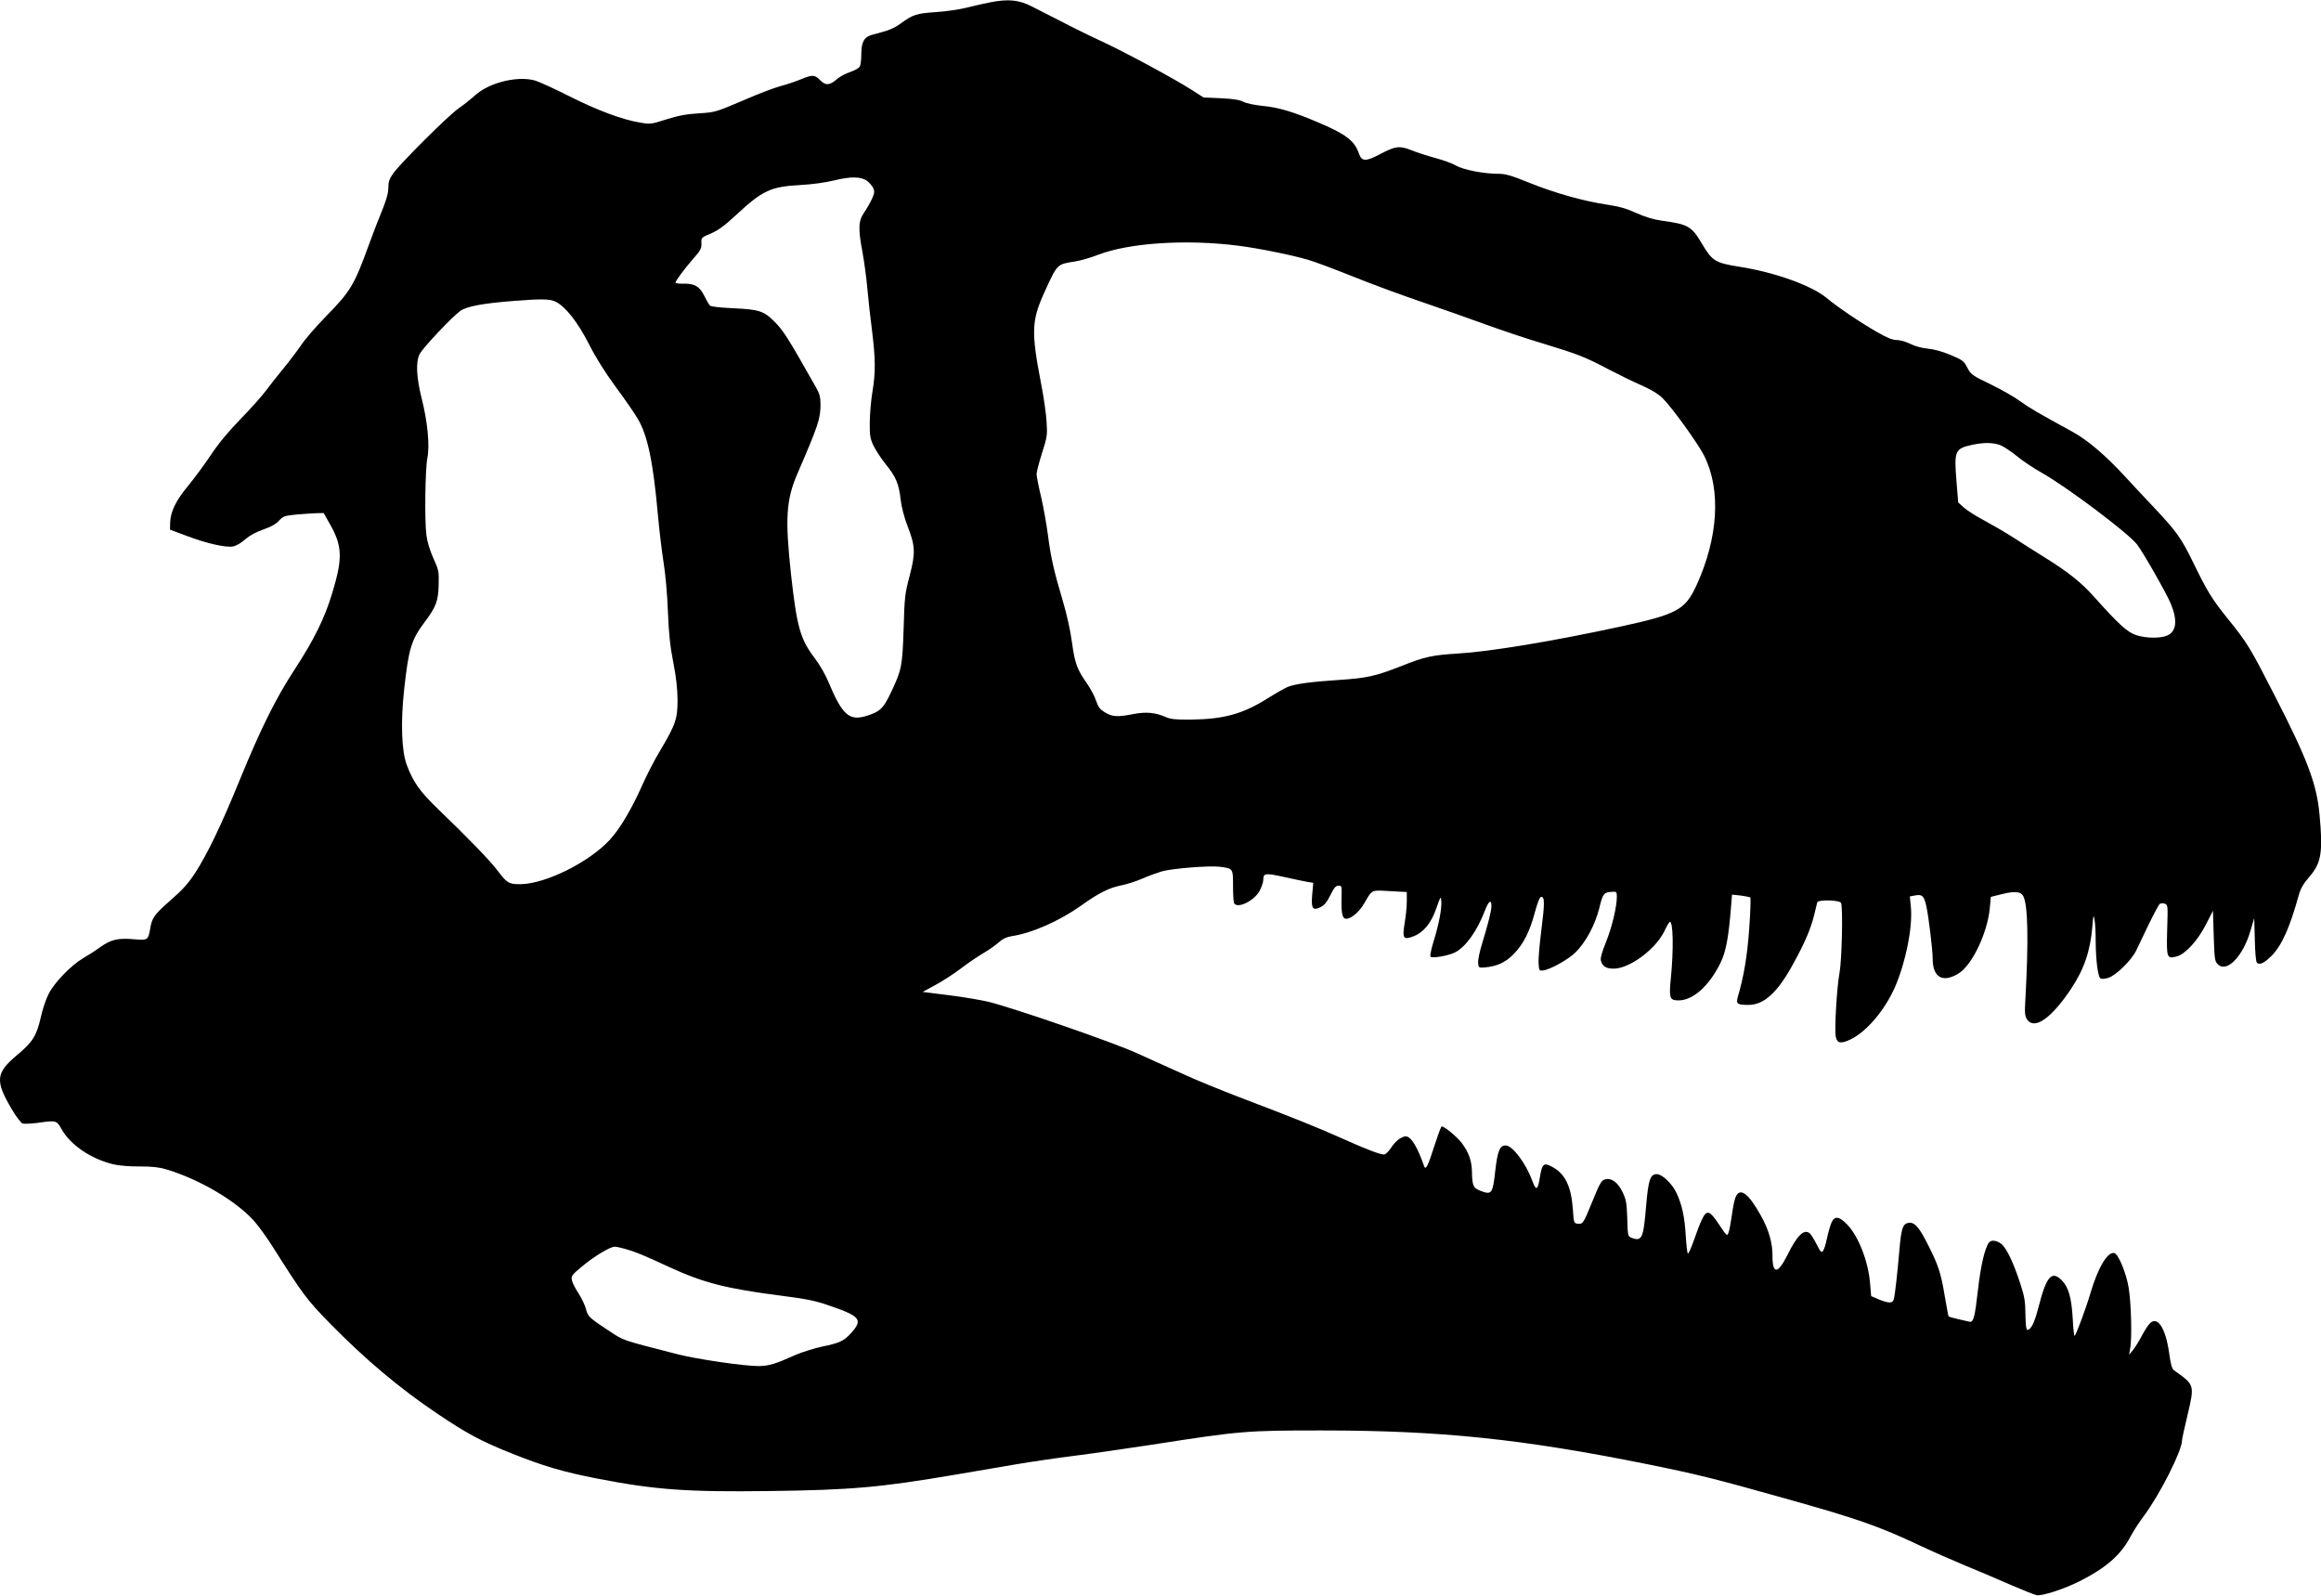
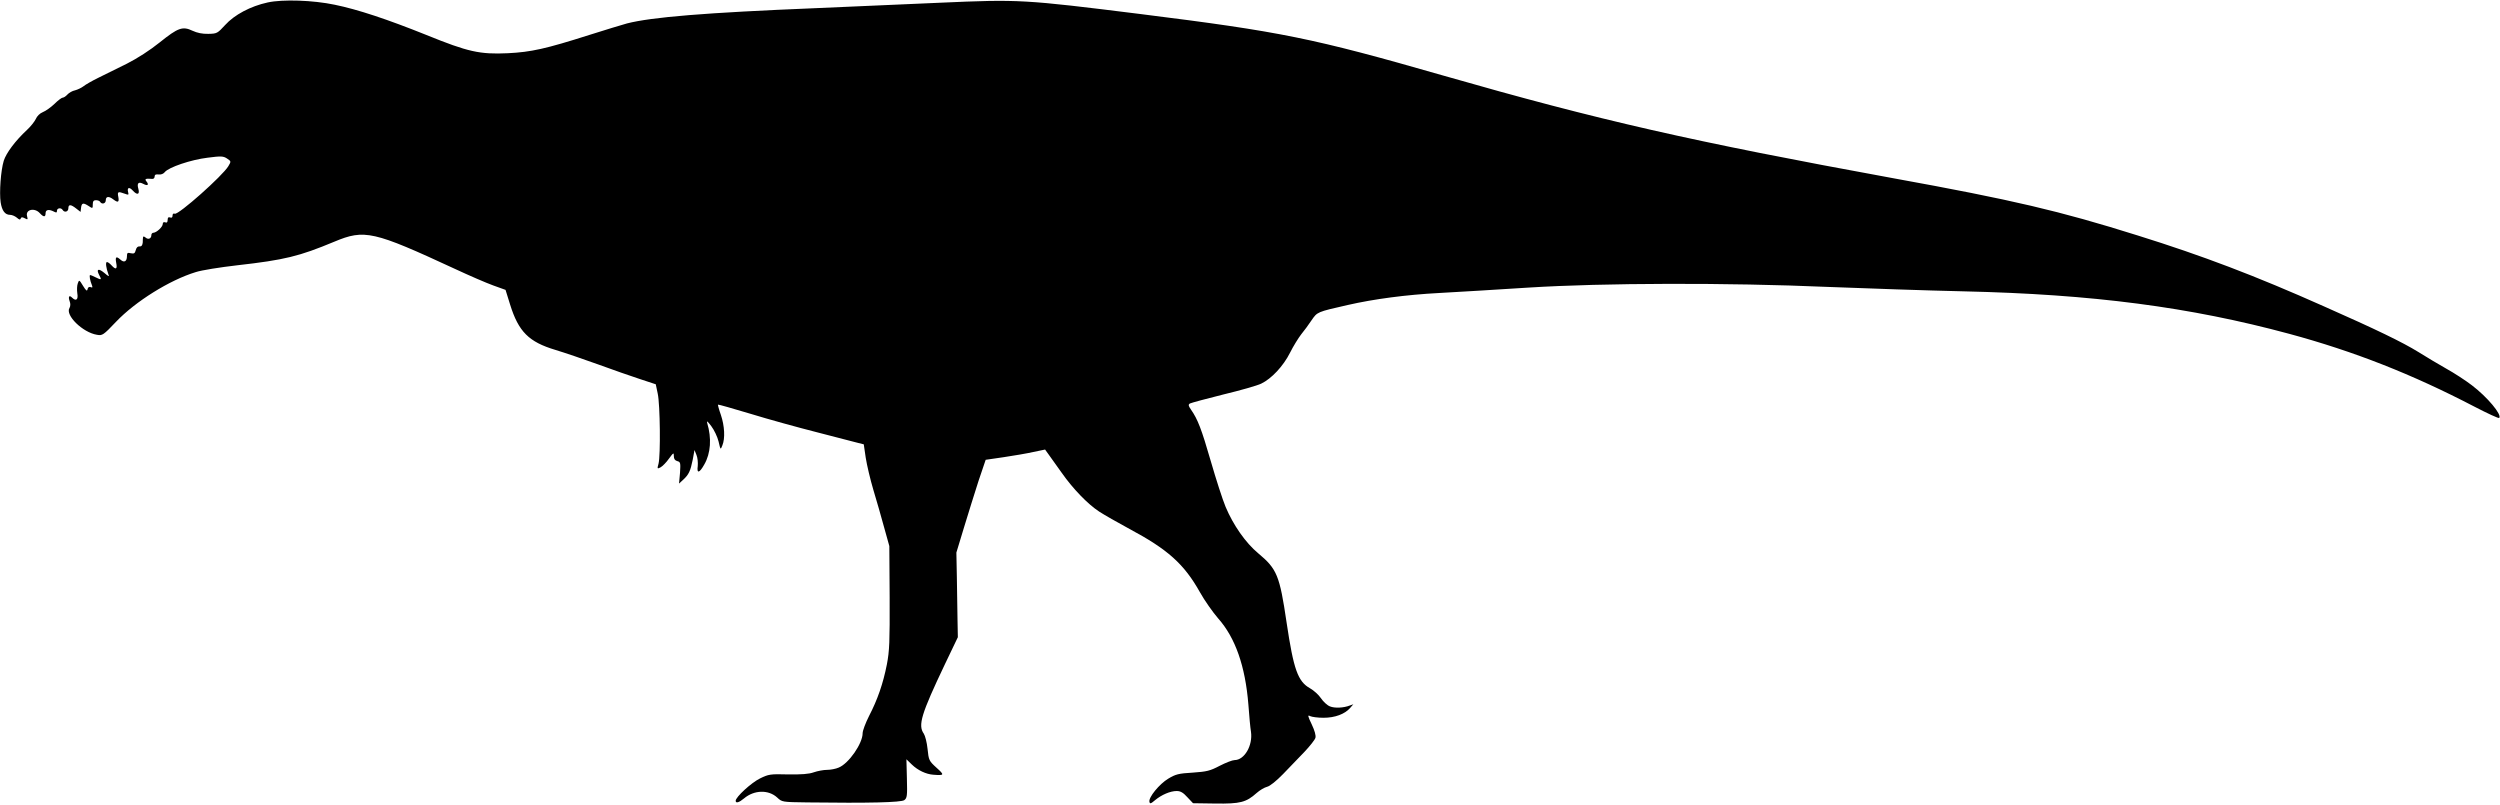
- <svg xmlns="http://www.w3.org/2000/svg" version="1.0" width="1536pt" height="1056pt" viewBox="0 0 1536 1056" preserveAspectRatio="xMidYMid meet">
-   <g transform="translate(0,1056) scale(0.1,-0.1)" fill="#000000" stroke="none">
-     <path d="M6555 10545 c-38 -7 -108 -23 -155 -35 -47 -12 -139 -26 -206 -30 -130 -9 -152 -16 -237 -78 -45 -32 -74 -43 -184 -72 -54 -14 -73 -47 -73 -130 0 -34 -4 -70 -10 -80 -5 -10 -33 -26 -62 -36 -29 -9 -68 -30 -86 -45 -51 -45 -78 -47 -114 -10 -37 38 -51 38 -131 5 -34 -14 -94 -34 -132 -44 -39 -10 -152 -53 -250 -96 -179 -76 -181 -77 -290 -84 -83 -5 -136 -15 -215 -40 -101 -32 -107 -33 -175 -21 -116 19 -280 80 -465 173 -96 49 -200 96 -229 105 -115 33 -303 -13 -396 -97 -29 -26 -79 -66 -111 -88 -66 -45 -385 -363 -433 -431 -24 -34 -31 -55 -31 -90 0 -43 -12 -83 -62 -206 -12 -27 -40 -104 -65 -170 -100 -275 -122 -311 -287 -480 -65 -66 -140 -153 -166 -193 -27 -39 -80 -109 -118 -155 -37 -45 -88 -109 -112 -142 -24 -33 -98 -116 -165 -185 -83 -85 -147 -162 -199 -240 -42 -63 -110 -155 -151 -205 -81 -97 -117 -171 -119 -245 l-1 -45 110 -41 c131 -50 259 -79 308 -70 20 4 55 24 80 47 30 26 71 48 119 65 50 17 83 35 104 58 28 30 36 33 115 41 46 4 106 8 133 9 l48 1 39 -69 c85 -148 88 -228 19 -456 -50 -169 -121 -312 -250 -510 -124 -189 -225 -393 -365 -735 -123 -301 -211 -483 -293 -611 -46 -70 -83 -112 -165 -183 -107 -94 -121 -114 -133 -186 -13 -76 -17 -78 -101 -71 -110 10 -156 0 -227 -50 -33 -24 -86 -58 -116 -75 -80 -47 -191 -162 -228 -236 -18 -34 -41 -104 -52 -155 -28 -122 -53 -163 -156 -249 -143 -120 -148 -170 -35 -361 28 -48 60 -89 71 -93 11 -3 54 -1 95 4 129 18 129 18 163 -42 59 -105 196 -197 343 -232 40 -9 111 -15 175 -14 81 0 126 -5 174 -19 220 -66 459 -207 579 -339 31 -34 89 -115 130 -180 192 -304 222 -345 371 -497 237 -242 465 -434 720 -605 191 -128 284 -178 481 -257 215 -86 344 -124 569 -168 386 -75 594 -90 1140 -83 548 7 734 24 1230 108 129 22 312 53 405 69 94 16 263 41 375 55 113 14 349 48 525 75 586 91 621 94 1120 94 787 0 1327 -56 2160 -224 326 -66 443 -95 905 -225 482 -135 620 -183 892 -311 89 -42 226 -102 303 -134 77 -31 208 -87 292 -124 84 -36 165 -69 181 -72 35 -7 181 40 284 92 176 89 274 174 338 297 18 34 58 96 89 137 104 139 251 430 251 496 0 10 16 85 36 167 48 204 49 202 -89 299 -13 10 -22 39 -32 115 -23 162 -75 244 -125 198 -12 -11 -37 -48 -56 -85 -19 -36 -45 -78 -59 -95 l-25 -30 7 40 c13 67 7 304 -10 404 -16 97 -66 217 -93 228 -43 16 -109 -92 -159 -262 -32 -108 -98 -285 -106 -285 -3 0 -9 51 -12 113 -8 141 -28 210 -73 255 -66 66 -101 27 -153 -176 -27 -106 -50 -152 -75 -152 -7 0 -11 36 -12 103 -1 86 -6 118 -34 202 -44 138 -92 237 -125 263 -31 24 -67 29 -82 10 -27 -35 -55 -152 -73 -313 -21 -185 -30 -219 -58 -211 -9 2 -43 10 -75 17 -32 7 -60 15 -62 19 -2 3 -13 64 -25 134 -25 149 -41 200 -107 331 -59 119 -91 158 -130 153 -40 -4 -51 -36 -63 -179 -13 -152 -29 -296 -37 -326 -7 -29 -32 -29 -99 -2 l-51 22 -7 82 c-11 145 -76 313 -151 391 -55 58 -87 60 -107 7 -8 -21 -21 -66 -28 -100 -7 -35 -18 -71 -25 -80 -11 -15 -16 -10 -43 43 -17 33 -37 66 -46 73 -37 30 -83 -14 -146 -142 -64 -129 -100 -132 -100 -8 0 89 -24 172 -78 269 -82 147 -138 187 -166 120 -8 -18 -19 -73 -25 -121 -7 -48 -16 -100 -22 -114 -9 -25 -11 -24 -62 53 -63 95 -82 101 -114 34 -12 -25 -36 -87 -53 -137 -18 -51 -35 -91 -40 -88 -4 2 -10 55 -14 117 -7 125 -25 207 -62 285 -29 61 -94 123 -129 123 -44 0 -56 -35 -71 -207 -18 -220 -28 -240 -97 -214 -24 9 -25 13 -28 128 -4 105 -7 124 -32 176 -31 63 -72 93 -113 83 -27 -7 -36 -23 -94 -166 -51 -125 -56 -132 -89 -128 -25 3 -26 5 -32 95 -11 156 -53 239 -142 284 -51 27 -62 16 -76 -70 -14 -89 -25 -94 -51 -24 -43 117 -131 233 -176 233 -39 0 -54 -38 -69 -171 -16 -147 -23 -157 -93 -131 -53 20 -59 33 -61 132 -2 71 -22 126 -68 187 -34 44 -121 115 -133 108 -5 -3 -27 -64 -50 -135 -39 -124 -55 -156 -65 -128 -45 129 -87 198 -122 198 -28 0 -71 -33 -98 -77 -16 -23 -36 -43 -45 -43 -28 0 -117 34 -275 105 -158 71 -330 140 -685 275 -118 45 -284 113 -367 151 -84 38 -223 101 -308 139 -157 72 -806 296 -981 340 -49 12 -167 32 -263 44 l-175 22 83 45 c46 24 122 74 170 110 47 36 115 82 151 103 36 21 81 53 101 71 25 23 50 34 84 40 132 19 315 100 455 199 121 87 190 121 270 137 36 7 99 27 140 45 41 18 100 39 130 48 68 19 314 39 384 30 86 -11 86 -11 86 -124 0 -54 3 -105 6 -114 18 -46 142 15 174 87 11 23 20 51 20 62 1 48 10 49 136 22 66 -15 136 -29 157 -33 l38 -6 -7 -77 c-8 -95 3 -110 57 -83 25 13 42 35 64 80 23 47 35 61 53 61 22 1 22 -1 20 -86 -2 -100 6 -133 31 -133 33 0 86 45 118 100 56 96 44 90 171 83 l112 -6 0 -61 c0 -34 -6 -98 -14 -143 -17 -103 -9 -115 58 -89 68 26 118 88 152 187 26 75 29 81 32 50 5 -49 -14 -151 -49 -265 -17 -54 -27 -102 -22 -107 12 -12 114 6 159 27 71 34 148 140 200 276 26 67 44 80 44 31 0 -30 -21 -114 -61 -245 -17 -54 -29 -112 -27 -130 3 -32 4 -33 43 -30 77 6 137 32 190 86 66 67 108 149 142 277 20 73 33 104 43 104 23 0 23 -42 0 -224 -12 -93 -20 -190 -18 -217 3 -46 5 -49 28 -46 47 4 170 73 218 121 69 70 128 181 156 292 24 99 29 105 94 108 19 1 22 -4 22 -33 0 -67 -32 -201 -71 -298 -26 -64 -39 -108 -35 -123 10 -40 34 -55 85 -55 105 0 278 128 336 249 16 34 32 61 36 61 22 0 25 -182 7 -367 -14 -140 -9 -153 51 -153 95 0 201 95 276 246 37 74 55 173 71 376 l6 78 56 -6 c32 -4 60 -10 65 -13 4 -4 1 -97 -7 -207 -13 -182 -36 -318 -76 -453 -12 -44 -3 -51 71 -51 104 0 195 84 299 277 76 138 113 227 136 318 9 39 18 76 20 83 5 20 150 17 158 -4 13 -33 5 -379 -10 -459 -18 -96 -35 -379 -25 -426 9 -43 33 -48 96 -18 107 50 230 196 297 350 71 167 116 391 104 525 l-7 72 38 7 c45 8 57 -5 72 -76 15 -70 41 -285 41 -342 0 -126 67 -164 173 -98 89 56 190 268 205 431 l7 75 77 19 c83 20 122 16 137 -13 32 -58 36 -292 15 -678 -6 -95 -4 -117 10 -138 48 -73 160 4 291 200 87 130 129 253 142 415 6 76 8 81 14 45 5 -22 8 -89 8 -150 1 -118 14 -222 30 -238 7 -7 25 -6 53 2 51 16 153 115 185 181 12 25 49 102 82 171 34 70 67 131 73 137 8 5 22 6 34 2 21 -8 21 -12 16 -172 -5 -188 -3 -195 64 -177 57 16 139 105 194 214 l45 88 5 -166 c5 -154 7 -168 27 -188 59 -59 167 52 216 221 l25 85 4 -142 c2 -89 7 -146 14 -154 18 -17 49 -2 98 47 68 70 119 185 180 404 11 40 30 73 70 119 78 90 90 162 66 413 -19 202 -80 364 -298 788 -161 315 -179 345 -310 507 -105 131 -133 176 -229 373 -77 158 -110 204 -253 356 -52 55 -142 151 -199 213 -129 140 -247 240 -348 295 -231 126 -286 159 -344 201 -35 26 -122 76 -194 111 -124 60 -131 65 -155 110 -23 45 -31 51 -111 85 -55 23 -109 38 -152 42 -40 4 -85 16 -116 32 -28 14 -67 25 -89 25 -27 0 -63 14 -127 51 -116 66 -264 167 -338 228 -98 82 -345 170 -577 206 -158 25 -179 38 -246 151 -69 117 -91 130 -269 154 -54 8 -108 24 -165 50 -63 29 -112 43 -190 55 -158 23 -352 78 -518 145 -123 50 -159 60 -208 60 -97 0 -232 27 -280 55 -23 14 -85 36 -137 50 -52 14 -123 37 -157 51 -78 31 -105 28 -209 -27 -92 -49 -119 -48 -137 3 -29 85 -84 128 -259 203 -172 74 -275 105 -378 114 -56 6 -108 17 -128 27 -25 13 -66 20 -149 24 l-115 5 -80 51 c-117 75 -455 257 -602 324 -114 53 -183 88 -452 226 -86 45 -157 52 -276 29z m-817 -1182 c15 -11 33 -32 40 -46 11 -23 10 -33 -7 -72 -11 -24 -34 -65 -52 -91 -39 -57 -41 -105 -10 -270 11 -60 25 -165 31 -234 6 -69 20 -194 31 -278 23 -186 24 -278 3 -402 -9 -52 -17 -142 -18 -200 -1 -93 2 -111 25 -160 15 -30 50 -84 79 -120 69 -85 89 -132 100 -234 7 -54 23 -118 46 -177 52 -134 53 -178 14 -329 -31 -116 -34 -140 -40 -350 -8 -251 -13 -274 -86 -427 -48 -100 -69 -121 -152 -148 -122 -40 -167 0 -262 228 -18 43 -57 111 -87 150 -97 127 -119 206 -158 554 -40 372 -33 494 42 668 139 322 153 364 153 461 0 46 -7 70 -29 109 -190 336 -217 378 -277 438 -69 69 -101 79 -267 87 -91 4 -152 11 -159 18 -6 6 -23 35 -37 64 -31 63 -64 82 -138 81 -29 -1 -53 2 -53 6 0 12 57 89 118 159 48 54 55 68 54 101 -2 39 -1 39 63 66 48 21 90 51 166 122 178 165 229 188 431 199 75 4 160 16 218 30 109 27 179 26 218 -3z m2457 -429 c135 -17 362 -63 467 -95 39 -11 172 -61 297 -111 124 -50 323 -123 441 -163 118 -40 307 -107 420 -148 113 -41 288 -100 390 -130 231 -70 282 -90 433 -170 67 -35 165 -83 218 -106 64 -28 111 -56 140 -84 60 -58 233 -297 276 -381 114 -226 95 -545 -52 -864 -74 -158 -127 -187 -499 -268 -452 -98 -871 -167 -1081 -179 -164 -10 -217 -21 -367 -81 -176 -69 -228 -81 -423 -94 -182 -12 -285 -26 -334 -46 -18 -8 -72 -38 -120 -68 -174 -111 -298 -145 -521 -148 -97 -1 -133 3 -163 16 -70 31 -131 37 -215 21 -106 -21 -139 -19 -188 10 -35 21 -45 34 -60 77 -9 29 -37 81 -61 116 -65 91 -80 133 -99 272 -10 75 -34 186 -61 275 -60 202 -79 287 -98 435 -9 69 -29 182 -45 251 -17 70 -30 138 -30 152 0 14 16 76 36 139 34 107 36 118 30 208 -3 53 -19 165 -36 250 -67 348 -64 419 25 613 84 183 79 178 202 197 36 6 105 26 153 45 204 78 582 103 925 59z m-4519 -370 c65 -31 147 -135 221 -280 45 -89 105 -185 176 -282 60 -81 126 -176 147 -212 66 -111 103 -286 135 -649 9 -96 25 -231 36 -300 12 -73 25 -211 29 -326 6 -151 15 -234 36 -340 19 -96 27 -173 28 -245 0 -127 -12 -163 -114 -335 -39 -64 -93 -170 -121 -234 -69 -155 -147 -287 -214 -359 -137 -148 -424 -291 -590 -293 -76 -1 -90 7 -150 87 -45 62 -200 222 -395 409 -121 117 -165 178 -208 293 -35 92 -41 286 -17 503 29 264 47 324 132 438 80 106 94 145 96 254 2 87 0 97 -36 175 -23 52 -40 109 -45 150 -13 100 -8 438 6 509 17 84 2 241 -38 399 -34 135 -39 237 -14 289 19 40 217 250 271 288 43 30 150 50 358 66 179 14 234 13 271 -5z m9569 -953 c22 -10 70 -43 106 -72 36 -30 108 -78 160 -107 164 -92 569 -396 631 -474 35 -43 195 -323 223 -391 46 -110 39 -183 -19 -211 -44 -21 -137 -21 -206 0 -58 17 -119 72 -282 255 -84 94 -166 160 -326 260 -56 35 -149 93 -205 130 -56 36 -144 87 -196 115 -52 27 -111 65 -133 84 l-39 35 -11 136 c-17 206 -11 220 102 245 81 18 149 16 195 -5z m-9110 -5315 c66 -18 122 -41 290 -119 230 -106 377 -144 750 -192 157 -20 222 -33 305 -62 215 -73 233 -95 152 -185 -47 -52 -77 -66 -191 -89 -52 -11 -131 -36 -176 -55 -135 -61 -176 -73 -246 -74 -96 0 -412 46 -542 80 -369 95 -346 87 -442 150 -137 90 -144 97 -157 147 -6 25 -28 70 -48 102 -21 31 -41 70 -45 88 -6 30 -2 35 70 95 77 64 183 128 213 128 10 0 40 -6 67 -14z" />
+ <svg xmlns="http://www.w3.org/2000/svg" version="1.0" width="1536pt" height="494pt" viewBox="0 0 1536 494" preserveAspectRatio="xMidYMid meet">
+   <g transform="translate(0,494) scale(0.1,-0.1)" fill="#000000" stroke="none">
+     <path d="M1645 4925 c-106 -23 -205 -76 -262 -139 -47 -51 -50 -53 -103 -54 -37 -1 -69 6 -97 19 -61 29 -89 19 -201 -71 -61 -49 -137 -98 -202 -131 -58 -28 -136 -67 -174 -86 -39 -19 -81 -43 -93 -53 -13 -10 -37 -21 -52 -25 -16 -3 -37 -15 -47 -26 -9 -10 -22 -19 -29 -19 -6 0 -29 -17 -50 -38 -22 -21 -54 -44 -72 -51 -18 -7 -36 -25 -43 -42 -7 -15 -31 -46 -54 -67 -72 -67 -128 -142 -143 -190 -18 -59 -28 -195 -19 -255 8 -52 27 -77 58 -77 12 0 30 -8 41 -17 15 -13 21 -15 24 -6 4 10 10 10 25 2 19 -10 20 -9 14 14 -10 40 47 53 79 17 23 -25 35 -25 35 0 0 22 20 26 51 10 15 -8 19 -7 19 5 0 17 25 21 35 5 11 -18 35 -11 35 10 0 26 15 25 48 -1 l27 -21 3 26 c4 30 13 32 47 10 24 -16 25 -16 25 10 0 19 5 26 19 26 11 0 23 -4 26 -10 11 -18 35 -11 35 10 0 24 19 26 46 5 29 -22 37 -18 31 15 -7 33 -2 35 39 20 24 -9 26 -8 21 10 -7 28 7 33 28 10 28 -31 45 -26 35 10 -10 35 1 46 31 30 26 -14 36 -6 19 15 -13 16 -6 19 33 16 10 -2 17 5 17 14 0 12 7 15 25 13 14 -2 29 4 37 14 23 30 162 77 263 89 84 11 97 10 120 -5 25 -17 26 -17 8 -47 -34 -58 -307 -301 -329 -292 -9 3 -14 -1 -14 -12 0 -11 -5 -15 -15 -11 -10 4 -15 -1 -15 -15 0 -15 -5 -19 -15 -15 -9 3 -15 0 -15 -10 0 -18 -38 -53 -57 -54 -7 0 -13 -6 -13 -14 0 -22 -19 -30 -35 -16 -8 7 -15 9 -16 4 -1 -5 -2 -20 -2 -34 -2 -17 -7 -25 -20 -24 -11 1 -19 -7 -23 -23 -5 -20 -11 -23 -30 -19 -20 5 -24 3 -24 -18 0 -32 -17 -42 -39 -22 -27 24 -34 19 -27 -19 8 -39 -2 -45 -29 -15 -10 11 -22 20 -28 20 -10 0 -5 -38 9 -75 7 -17 2 -15 -26 9 -35 29 -50 23 -31 -13 17 -30 14 -33 -19 -16 -16 8 -32 15 -36 15 -7 0 -1 -34 11 -63 5 -13 3 -16 -8 -11 -10 3 -17 -1 -19 -13 -3 -14 -9 -10 -28 21 -23 38 -24 38 -32 15 -5 -13 -6 -40 -3 -61 7 -40 -8 -51 -33 -26 -17 17 -24 5 -14 -23 6 -15 5 -30 -1 -41 -28 -44 81 -151 169 -165 33 -6 39 -2 117 80 119 125 329 256 489 305 36 12 151 30 255 42 292 33 381 55 597 145 186 78 240 65 741 -167 88 -41 194 -87 236 -102 l75 -27 28 -90 c52 -167 115 -230 279 -279 56 -17 174 -57 262 -89 88 -32 204 -73 257 -90 l97 -32 12 -57 c15 -67 18 -381 5 -431 -9 -32 -8 -33 13 -22 12 7 35 30 51 53 28 38 30 39 30 16 0 -18 7 -27 21 -31 20 -5 21 -11 17 -72 l-6 -66 25 23 c35 32 45 54 59 123 l11 60 12 -30 c7 -16 10 -47 8 -68 -7 -48 10 -45 40 9 40 69 46 162 18 255 -5 17 3 10 25 -19 18 -24 38 -66 45 -95 12 -52 12 -52 23 -24 18 43 14 120 -9 188 -12 33 -19 62 -18 63 2 2 92 -24 199 -56 107 -33 292 -84 410 -114 118 -31 231 -60 251 -65 l36 -9 12 -82 c7 -45 28 -134 47 -198 19 -63 49 -167 66 -230 l32 -115 2 -315 c1 -274 -1 -328 -17 -412 -23 -117 -57 -216 -110 -318 -21 -42 -39 -89 -39 -105 0 -63 -85 -186 -147 -211 -18 -8 -50 -14 -71 -14 -22 0 -59 -7 -82 -15 -30 -11 -76 -14 -159 -13 -109 3 -119 1 -172 -25 -53 -26 -149 -114 -149 -137 0 -17 21 -11 52 15 62 52 150 54 203 5 30 -28 30 -28 185 -30 383 -5 576 0 596 14 17 13 19 25 16 133 l-3 118 33 -32 c37 -36 88 -60 133 -63 68 -5 69 -2 19 43 -46 42 -48 46 -55 115 -4 40 -15 82 -23 94 -37 52 -17 119 130 428 l79 165 -2 105 c-1 58 -3 175 -4 260 l-3 155 47 155 c26 85 66 214 89 285 l44 130 110 16 c61 9 143 23 183 32 l72 15 23 -32 c12 -17 48 -68 80 -112 69 -98 159 -191 229 -237 29 -19 113 -67 187 -107 234 -125 335 -215 432 -388 29 -52 80 -124 112 -161 106 -119 167 -294 186 -529 5 -70 12 -145 16 -168 12 -84 -40 -174 -101 -174 -13 0 -54 -16 -91 -35 -59 -31 -79 -36 -166 -42 -87 -5 -105 -10 -150 -37 -55 -33 -122 -115 -116 -142 3 -14 8 -13 35 10 40 33 93 56 133 56 23 0 40 -10 65 -38 l35 -37 137 -2 c153 -2 189 7 254 65 19 17 48 34 64 38 18 4 58 37 98 78 38 39 97 100 131 136 34 36 65 75 68 87 4 14 -5 45 -23 83 -25 52 -26 59 -9 50 10 -5 47 -10 82 -10 70 0 131 23 163 60 l20 23 -20 -7 c-40 -16 -95 -18 -124 -6 -16 6 -41 29 -55 50 -14 21 -44 48 -67 61 -75 42 -101 115 -144 403 -43 292 -59 330 -175 427 -77 64 -153 173 -200 285 -18 43 -59 170 -91 281 -57 197 -80 257 -122 317 -16 23 -17 30 -6 37 8 4 99 29 204 55 104 25 210 55 234 67 63 30 136 108 177 190 20 40 51 90 68 112 18 22 47 61 64 87 36 52 33 51 222 94 163 37 357 63 565 74 105 6 350 20 545 33 462 29 1221 31 1845 4 231 -9 605 -22 830 -27 792 -18 1389 -96 2000 -261 399 -108 755 -248 1137 -447 81 -42 150 -74 153 -70 19 19 -73 129 -168 201 -39 30 -110 76 -157 102 -47 27 -124 72 -171 102 -99 61 -258 138 -579 280 -424 189 -748 312 -1145 436 -481 151 -765 218 -1503 352 -1241 227 -1803 355 -2762 630 -808 232 -996 270 -1865 379 -714 89 -741 91 -1235 69 -151 -7 -491 -22 -755 -33 -684 -28 -1010 -55 -1163 -94 -31 -9 -136 -40 -232 -71 -267 -85 -357 -105 -500 -112 -172 -8 -244 8 -500 112 -239 96 -422 157 -564 186 -133 28 -319 34 -411 14z" />
  </g>
</svg>
